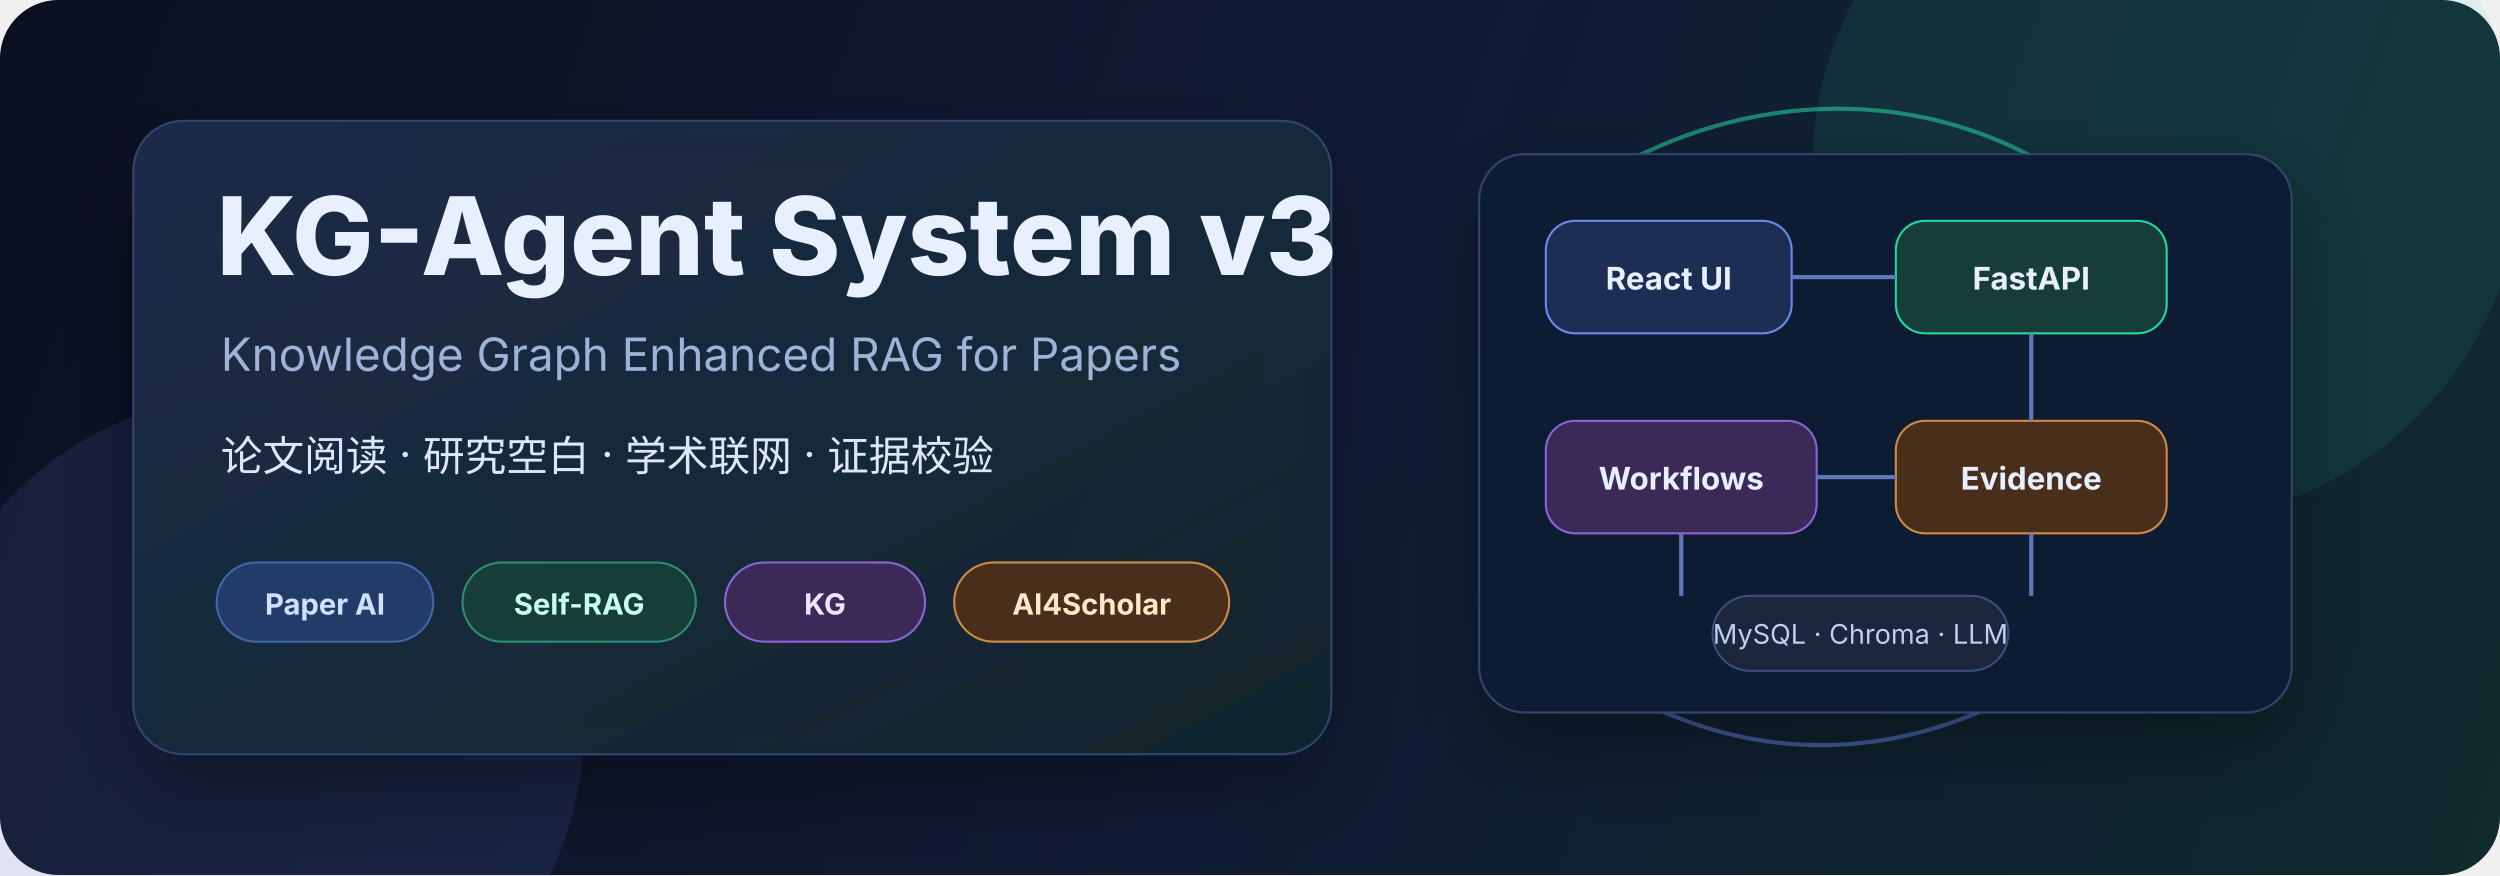
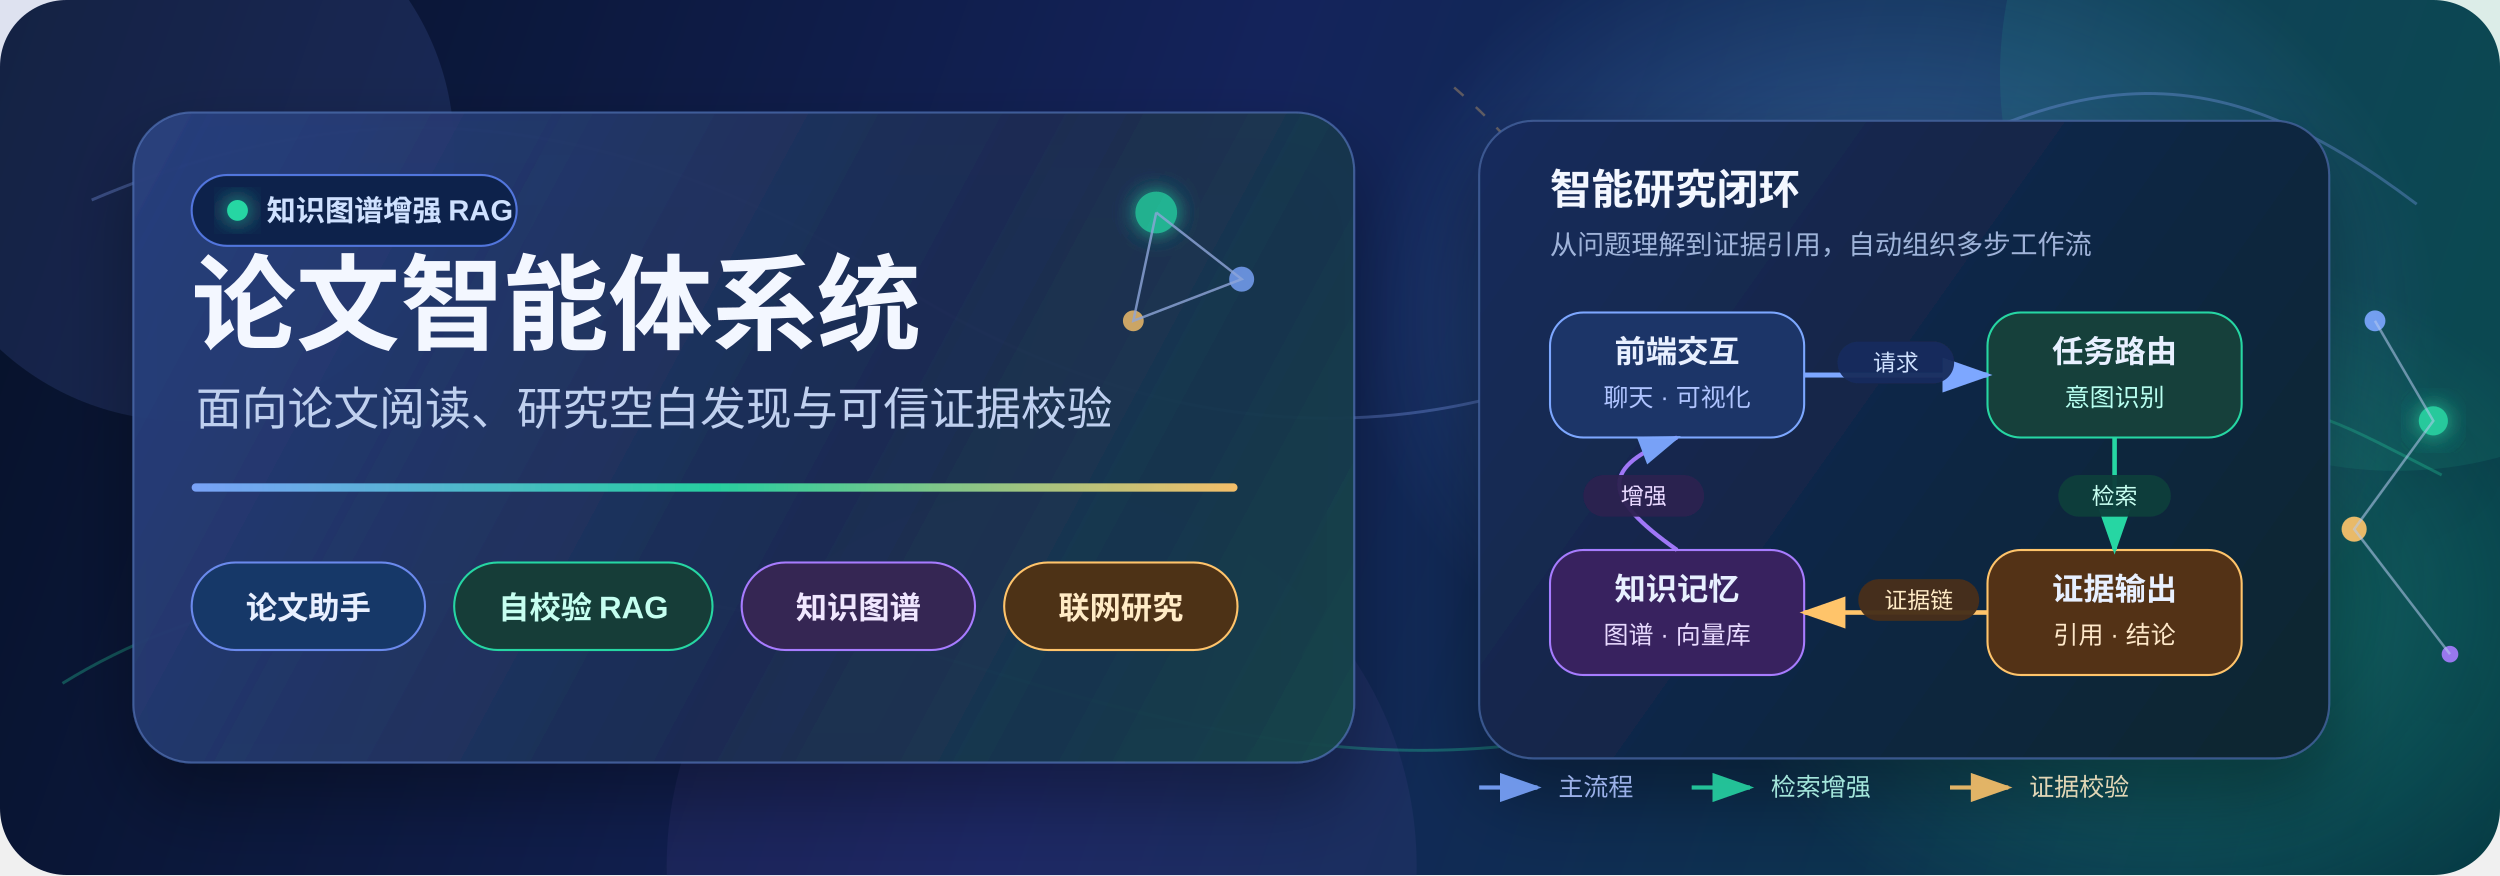
<svg xmlns="http://www.w3.org/2000/svg" width="1200" height="420" viewBox="0 0 1200 420" fill="none">
+   <style>
+     text { font-family: 'Microsoft YaHei', 'PingFang SC', 'Helvetica Neue', Arial, sans-serif; }
+   </style>
  <defs>
    <linearGradient id="bg" x1="0" y1="0" x2="1200" y2="420" gradientUnits="userSpaceOnUse">
-       <stop stop-color="#0B1020" />
-       <stop offset="0.52" stop-color="#111B35" />
-       <stop offset="1" stop-color="#102A2D" />
+       <stop stop-color="#061128" />
+       <stop offset="0.46" stop-color="#14235B" />
+       <stop offset="1" stop-color="#063C45" />
    </linearGradient>
-     <linearGradient id="card" x1="0" y1="0" x2="1" y2="1">
-       <stop stop-color="#1E2A4A" stop-opacity="0.95" />
-       <stop offset="1" stop-color="#102A2D" stop-opacity="0.9" />
+     <radialGradient id="glowBlue" cx="0" cy="0" r="1" gradientUnits="userSpaceOnUse" gradientTransform="translate(910 154) rotate(90) scale(210 260)">
+       <stop stop-color="#6BA6FF" stop-opacity="0.45" />
+       <stop offset="1" stop-color="#6BA6FF" stop-opacity="0" />
+     </radialGradient>
+     <radialGradient id="glowGreen" cx="0" cy="0" r="1" gradientUnits="userSpaceOnUse" gradientTransform="translate(1040 290) rotate(90) scale(170 220)">
+       <stop stop-color="#27D6A3" stop-opacity="0.35" />
+       <stop offset="1" stop-color="#27D6A3" stop-opacity="0" />
+     </radialGradient>
+     <linearGradient id="heroCard" x1="64" y1="58" x2="644" y2="370" gradientUnits="userSpaceOnUse">
+       <stop stop-color="#223A7A" stop-opacity="0.98" />
+       <stop offset="0.58" stop-color="#15244C" stop-opacity="0.96" />
+       <stop offset="1" stop-color="#0E3F42" stop-opacity="0.94" />
    </linearGradient>
-     <filter id="shadow" x="-20%" y="-20%" width="140%" height="140%">
-       <feDropShadow dx="0" dy="18" stdDeviation="20" flood-color="#000000" flood-opacity="0.35" />
+     <linearGradient id="accent" x1="92" y1="272" x2="594" y2="272" gradientUnits="userSpaceOnUse">
+       <stop stop-color="#7DA7FF" />
+       <stop offset="0.5" stop-color="#27D6A3" />
+       <stop offset="1" stop-color="#FFC46B" />
+     </linearGradient>
+     <linearGradient id="panel" x1="710" y1="66" x2="1110" y2="350" gradientUnits="userSpaceOnUse">
+       <stop stop-color="#172A5C" />
+       <stop offset="1" stop-color="#0B2530" />
+     </linearGradient>
+     <filter id="shadow" x="-20%" y="-20%" width="140%" height="150%">
+       <feDropShadow dx="0" dy="18" stdDeviation="18" flood-color="#000000" flood-opacity="0.34" />
    </filter>
+     <filter id="softGlow" x="-60%" y="-60%" width="220%" height="220%">
+       <feGaussianBlur stdDeviation="5" result="blur" />
+       <feMerge>
+         <feMergeNode in="blur" />
+         <feMergeNode in="SourceGraphic" />
+       </feMerge>
+     </filter>
+     <marker id="arrowBlue" markerWidth="10" markerHeight="7" refX="9" refY="3.5" orient="auto">
+       <polygon points="0 0, 10 3.5, 0 7" fill="#7DA7FF" />
+     </marker>
+     <marker id="arrowGreen" markerWidth="10" markerHeight="7" refX="9" refY="3.5" orient="auto">
+       <polygon points="0 0, 10 3.5, 0 7" fill="#27D6A3" />
+     </marker>
+     <marker id="arrowGold" markerWidth="10" markerHeight="7" refX="9" refY="3.5" orient="auto">
+       <polygon points="0 0, 10 3.5, 0 7" fill="#FFC46B" />
+     </marker>
  </defs>
-   <rect width="1200" height="420" rx="28" fill="url(#bg)" />
-   <circle cx="1040" cy="80" r="170" fill="#27D6A3" opacity="0.09" />
-   <circle cx="120" cy="350" r="160" fill="#6B8AED" opacity="0.12" />
-   <g opacity="0.55">
-     <path d="M760 90 C850 30 970 40 1040 130" stroke="#27D6A3" stroke-width="2" />
-     <path d="M760 320 C860 390 980 360 1060 250" stroke="#6B8AED" stroke-width="2" />
-     <circle cx="760" cy="90" r="6" fill="#6B8AED" />
-     <circle cx="1040" cy="130" r="6" fill="#27D6A3" />
-     <circle cx="760" cy="320" r="6" fill="#6B8AED" />
-     <circle cx="1060" cy="250" r="6" fill="#27D6A3" />
+   <rect width="1200" height="420" rx="32" fill="url(#bg)" />
+   <rect width="1200" height="420" rx="32" fill="url(#glowBlue)" />
+   <rect width="1200" height="420" rx="32" fill="url(#glowGreen)" />
+   <circle cx="88" cy="72" r="130" fill="#6B8AED" opacity="0.14" />
+   <circle cx="1150" cy="36" r="190" fill="#27D6A3" opacity="0.10" />
+   <circle cx="500" cy="416" r="180" fill="#8B65D6" opacity="0.08" />
+   <g opacity="0.32">
+     <path d="M44 96 C180 38 300 54 430 136 S710 230 850 126 S1062 24 1160 98" stroke="#88A8FF" stroke-width="1.4" />
+     <path d="M30 328 C156 250 326 278 488 326 S770 382 930 280 S1078 180 1172 228" stroke="#27D6A3" stroke-width="1.4" />
+     <path d="M698 42 C768 102 788 180 854 214 S1002 244 1106 340" stroke="#FFC46B" stroke-width="1.2" stroke-dasharray="6 8" />
  </g>
  <g filter="url(#shadow)">
-     <rect x="64" y="58" width="575" height="304" rx="24" fill="url(#card)" stroke="#31446D" />
-     <text x="104" y="132" fill="#E8F0FF" font-family="Inter,Segoe UI,Arial,sans-serif" font-size="52" font-weight="800">KG-Agent System v3</text>
-     <text x="106" y="178" fill="#9FB3D9" font-family="Inter,Segoe UI,Arial,sans-serif" font-size="22">Knowledge Graph Enhanced RAG for Papers</text>
-     <text x="106" y="226" fill="#DDE7F7" font-family="Inter,Segoe UI,Arial,sans-serif" font-size="20">论文阅读 · 研究空白 · 学术联网 · 证据校验</text>
-     <g transform="translate(104 270)">
-       <rect width="104" height="38" rx="19" fill="#223B68" stroke="#4067A8" />
-       <text x="52" y="25" fill="#CFE1FF" text-anchor="middle" font-family="Inter,Segoe UI,Arial,sans-serif" font-size="14" font-weight="700">Paper AI</text>
-       <rect x="118" width="112" height="38" rx="19" fill="#193C37" stroke="#2A8F74" />
-       <text x="174" y="25" fill="#C6FFF0" text-anchor="middle" font-family="Inter,Segoe UI,Arial,sans-serif" font-size="14" font-weight="700">Self-RAG</text>
-       <rect x="244" width="96" height="38" rx="19" fill="#3B2A58" stroke="#8B65D6" />
-       <text x="292" y="25" fill="#EEE4FF" text-anchor="middle" font-family="Inter,Segoe UI,Arial,sans-serif" font-size="14" font-weight="700">KG</text>
-       <rect x="354" width="132" height="38" rx="19" fill="#4A2F1D" stroke="#D08B45" />
-       <text x="420" y="25" fill="#FFE8C8" text-anchor="middle" font-family="Inter,Segoe UI,Arial,sans-serif" font-size="14" font-weight="700">AI4Scholar</text>
+     <rect x="64" y="54" width="586" height="312" rx="28" fill="url(#heroCard)" stroke="#4D6EB2" stroke-opacity="0.72" />
+     <rect x="64" y="54" width="586" height="312" rx="28" fill="#FFFFFF" opacity="0.035" />
+     <rect x="92" y="84" width="156" height="34" rx="17" fill="#0F244C" stroke="#587EEB" stroke-opacity="0.9" />
+     <circle cx="114" cy="101" r="5" fill="#27D6A3" filter="url(#softGlow)" />
+     <text x="128" y="106" fill="#CFE1FF" font-size="14" font-weight="700">知识图谱增强 RAG</text>
+     <text x="92" y="164" fill="#F3F7FF" font-size="50" font-weight="900">论文智能体系统</text>
+     <text x="94" y="204" fill="#BFD0EF" font-size="22" font-weight="500">面向论文阅读、研究空白发现与可信证据校验</text>
+     <rect x="92" y="232" width="502" height="4" rx="2" fill="url(#accent)" opacity="0.95" />
+     <g transform="translate(92 270)">
+       <rect width="112" height="42" rx="21" fill="#193767" stroke="#6B8AED" />
+       <text x="56" y="27" fill="#E8F0FF" text-anchor="middle" font-size="15" font-weight="800">论文助手</text>
+       <rect x="126" width="124" height="42" rx="21" fill="#123E39" stroke="#27D6A3" />
+       <text x="188" y="27" fill="#C6FFF0" text-anchor="middle" font-size="15" font-weight="800">自校验 RAG</text>
+       <rect x="264" width="112" height="42" rx="21" fill="#362552" stroke="#A77BFF" />
+       <text x="320" y="27" fill="#F0E7FF" text-anchor="middle" font-size="15" font-weight="800">知识图谱</text>
+       <rect x="390" width="112" height="42" rx="21" fill="#4D3018" stroke="#FFC46B" />
+       <text x="446" y="27" fill="#FFEBC5" text-anchor="middle" font-size="15" font-weight="800">联网研究</text>
+     </g>
+     <g opacity="0.78">
+       <circle cx="555" cy="102" r="10" fill="#27D6A3" filter="url(#softGlow)" />
+       <circle cx="596" cy="134" r="6" fill="#7DA7FF" />
+       <circle cx="544" cy="154" r="5" fill="#FFC46B" />
+       <path d="M555 102 L596 134 L544 154 L555 102" stroke="#AFC4FF" stroke-width="1.2" opacity="0.8" />
    </g>
  </g>
  <g filter="url(#shadow)">
-     <rect x="710" y="74" width="390" height="268" rx="22" fill="#111A30" stroke="#31446D" />
-     <rect x="742" y="106" width="118" height="54" rx="14" fill="#1C2D52" stroke="#6B8AED" />
-     <text x="801" y="139" fill="#E8F0FF" text-anchor="middle" font-family="Inter,Segoe UI,Arial,sans-serif" font-size="15" font-weight="700">React UI</text>
-     <rect x="910" y="106" width="130" height="54" rx="14" fill="#193C37" stroke="#27D6A3" />
-     <text x="975" y="139" fill="#E8F0FF" text-anchor="middle" font-family="Inter,Segoe UI,Arial,sans-serif" font-size="15" font-weight="700">FastAPI</text>
-     <rect x="742" y="202" width="130" height="54" rx="14" fill="#3B2A58" stroke="#8B65D6" />
-     <text x="807" y="235" fill="#E8F0FF" text-anchor="middle" font-family="Inter,Segoe UI,Arial,sans-serif" font-size="15" font-weight="700">Workflows</text>
-     <rect x="910" y="202" width="130" height="54" rx="14" fill="#4A2F1D" stroke="#D08B45" />
-     <text x="975" y="235" fill="#E8F0FF" text-anchor="middle" font-family="Inter,Segoe UI,Arial,sans-serif" font-size="15" font-weight="700">Evidence</text>
-     <rect x="822" y="286" width="142" height="36" rx="18" fill="#1B253D" stroke="#3A4F7D" />
-     <text x="893" y="309" fill="#BFD0EF" text-anchor="middle" font-family="Inter,Segoe UI,Arial,sans-serif" font-size="13">MySQL · Chroma · LLM</text>
-     <path d="M860 133 H910" stroke="#5F79B8" stroke-width="2" marker-end="url(#arrow)" />
-     <path d="M975 160 V202" stroke="#5F79B8" stroke-width="2" />
-     <path d="M910 229 H872" stroke="#5F79B8" stroke-width="2" />
-     <path d="M807 256 V286" stroke="#5F79B8" stroke-width="2" />
-     <path d="M975 256 V286" stroke="#5F79B8" stroke-width="2" />
+     <rect x="710" y="58" width="408" height="306" rx="26" fill="url(#panel)" stroke="#44619B" stroke-opacity="0.82" />
+     <text x="744" y="98" fill="#F3F7FF" font-size="20" font-weight="900">智能研究闭环</text>
+     <text x="744" y="122" fill="#9FB3D9" font-size="13">从问题理解到证据引用，自动组织多步工作流</text>
+     <rect x="744" y="150" width="122" height="60" rx="16" fill="#1D3568" stroke="#7DA7FF" />
+     <text x="805" y="174" fill="#E8F0FF" text-anchor="middle" font-size="15" font-weight="800">前端交互</text>
+     <text x="805" y="195" fill="#AFC4FF" text-anchor="middle" font-size="12">聊天 · 可视化</text>
+     <rect x="954" y="150" width="122" height="60" rx="16" fill="#123F3A" stroke="#27D6A3" />
+     <text x="1015" y="174" fill="#E8F0FF" text-anchor="middle" font-size="15" font-weight="800">任务路由</text>
+     <text x="1015" y="195" fill="#B8FFF0" text-anchor="middle" font-size="12">意图识别</text>
+     <rect x="744" y="264" width="122" height="60" rx="16" fill="#38245E" stroke="#A77BFF" />
+     <text x="805" y="288" fill="#E8F0FF" text-anchor="middle" font-size="15" font-weight="800">知识记忆</text>
+     <text x="805" y="309" fill="#E8D9FF" text-anchor="middle" font-size="12">图谱 · 向量库</text>
+     <rect x="954" y="264" width="122" height="60" rx="16" fill="#523319" stroke="#FFC46B" />
+     <text x="1015" y="288" fill="#E8F0FF" text-anchor="middle" font-size="15" font-weight="800">证据输出</text>
+     <text x="1015" y="309" fill="#FFE8C8" text-anchor="middle" font-size="12">引用 · 结论</text>
+     <path d="M866 180 C894 180 924 180 954 180" stroke="#7DA7FF" stroke-width="2.4" marker-end="url(#arrowBlue)" />
+     <rect x="882" y="164" width="56" height="20" rx="10" fill="#172A5C" opacity="0.95" />
+     <text x="910" y="178" fill="#CFE1FF" text-anchor="middle" font-size="11">请求</text>
+     <path d="M1015 210 C1015 236 1015 244 1015 264" stroke="#27D6A3" stroke-width="2.2" marker-end="url(#arrowGreen)" />
+     <rect x="988" y="228" width="54" height="20" rx="10" fill="#0F3D3B" opacity="0.95" />
+     <text x="1015" y="242" fill="#C6FFF0" text-anchor="middle" font-size="11">检索</text>
+     <path d="M954 294 C920 294 900 294 866 294" stroke="#FFC46B" stroke-width="2.2" marker-end="url(#arrowGold)" />
+     <rect x="892" y="278" width="58" height="20" rx="10" fill="#472E1B" opacity="0.96" />
+     <text x="921" y="292" fill="#FFEBC5" text-anchor="middle" font-size="11">证据链</text>
+     <path d="M805 264 C768 238 768 224 805 210" stroke="#A77BFF" stroke-width="2" marker-end="url(#arrowBlue)" opacity="0.95" />
+     <rect x="760" y="228" width="58" height="20" rx="10" fill="#2C2150" opacity="0.95" />
+     <text x="789" y="242" fill="#E8D9FF" text-anchor="middle" font-size="11">增强</text>
+     <g opacity="0.9">
+       <circle cx="1140" cy="154" r="5" fill="#7DA7FF" />
+       <circle cx="1168" cy="202" r="7" fill="#27D6A3" filter="url(#softGlow)" />
+       <circle cx="1130" cy="254" r="6" fill="#FFC46B" />
+       <circle cx="1176" cy="314" r="4" fill="#A77BFF" />
+       <path d="M1140 154 L1168 202 L1130 254 L1176 314" stroke="#C9D7FF" stroke-width="1.2" opacity="0.55" />
+     </g>
+   </g>
+   <g transform="translate(710 378)" opacity="0.88">
+     <line x1="0" y1="0" x2="28" y2="0" stroke="#7DA7FF" stroke-width="2" marker-end="url(#arrowBlue)" />
+     <text x="38" y="4" fill="#AFC4FF" font-size="12">主流程</text>
+     <line x1="102" y1="0" x2="130" y2="0" stroke="#27D6A3" stroke-width="2" marker-end="url(#arrowGreen)" />
+     <text x="140" y="4" fill="#B8FFF0" font-size="12">检索增强</text>
+     <line x1="226" y1="0" x2="254" y2="0" stroke="#FFC46B" stroke-width="2" marker-end="url(#arrowGold)" />
+     <text x="264" y="4" fill="#FFEBC5" font-size="12">证据校验</text>
  </g>
</svg>
